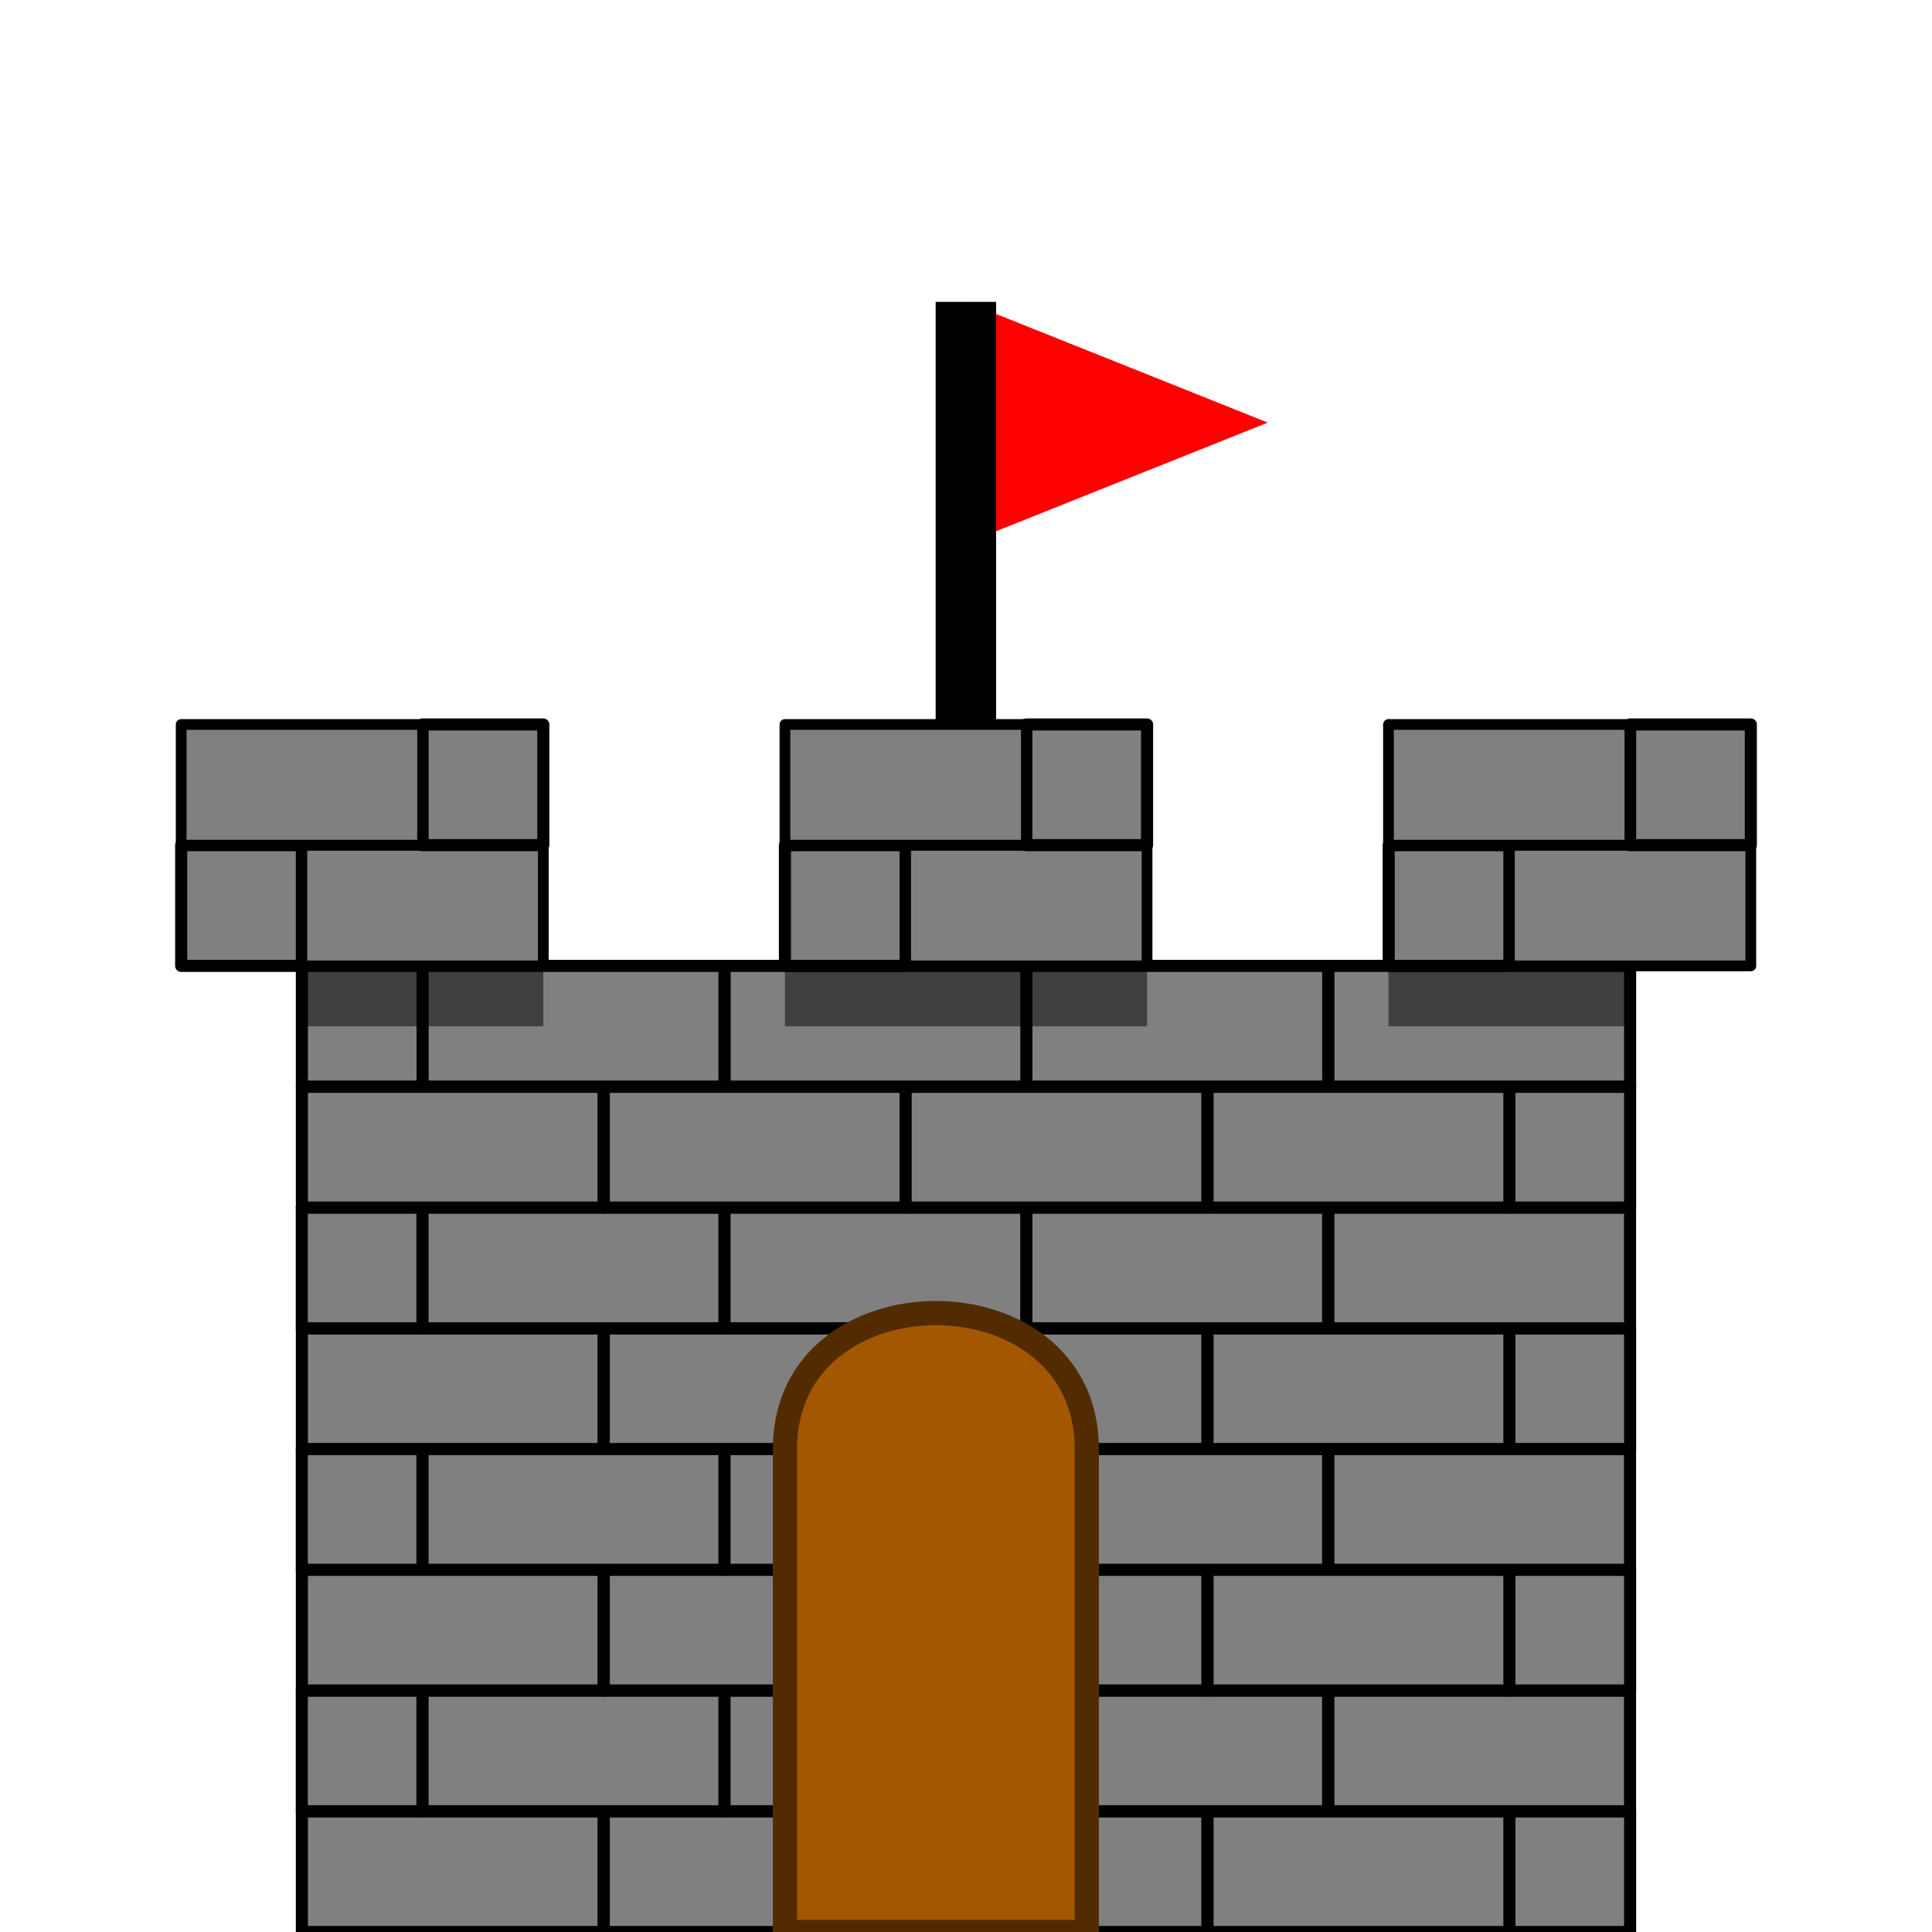
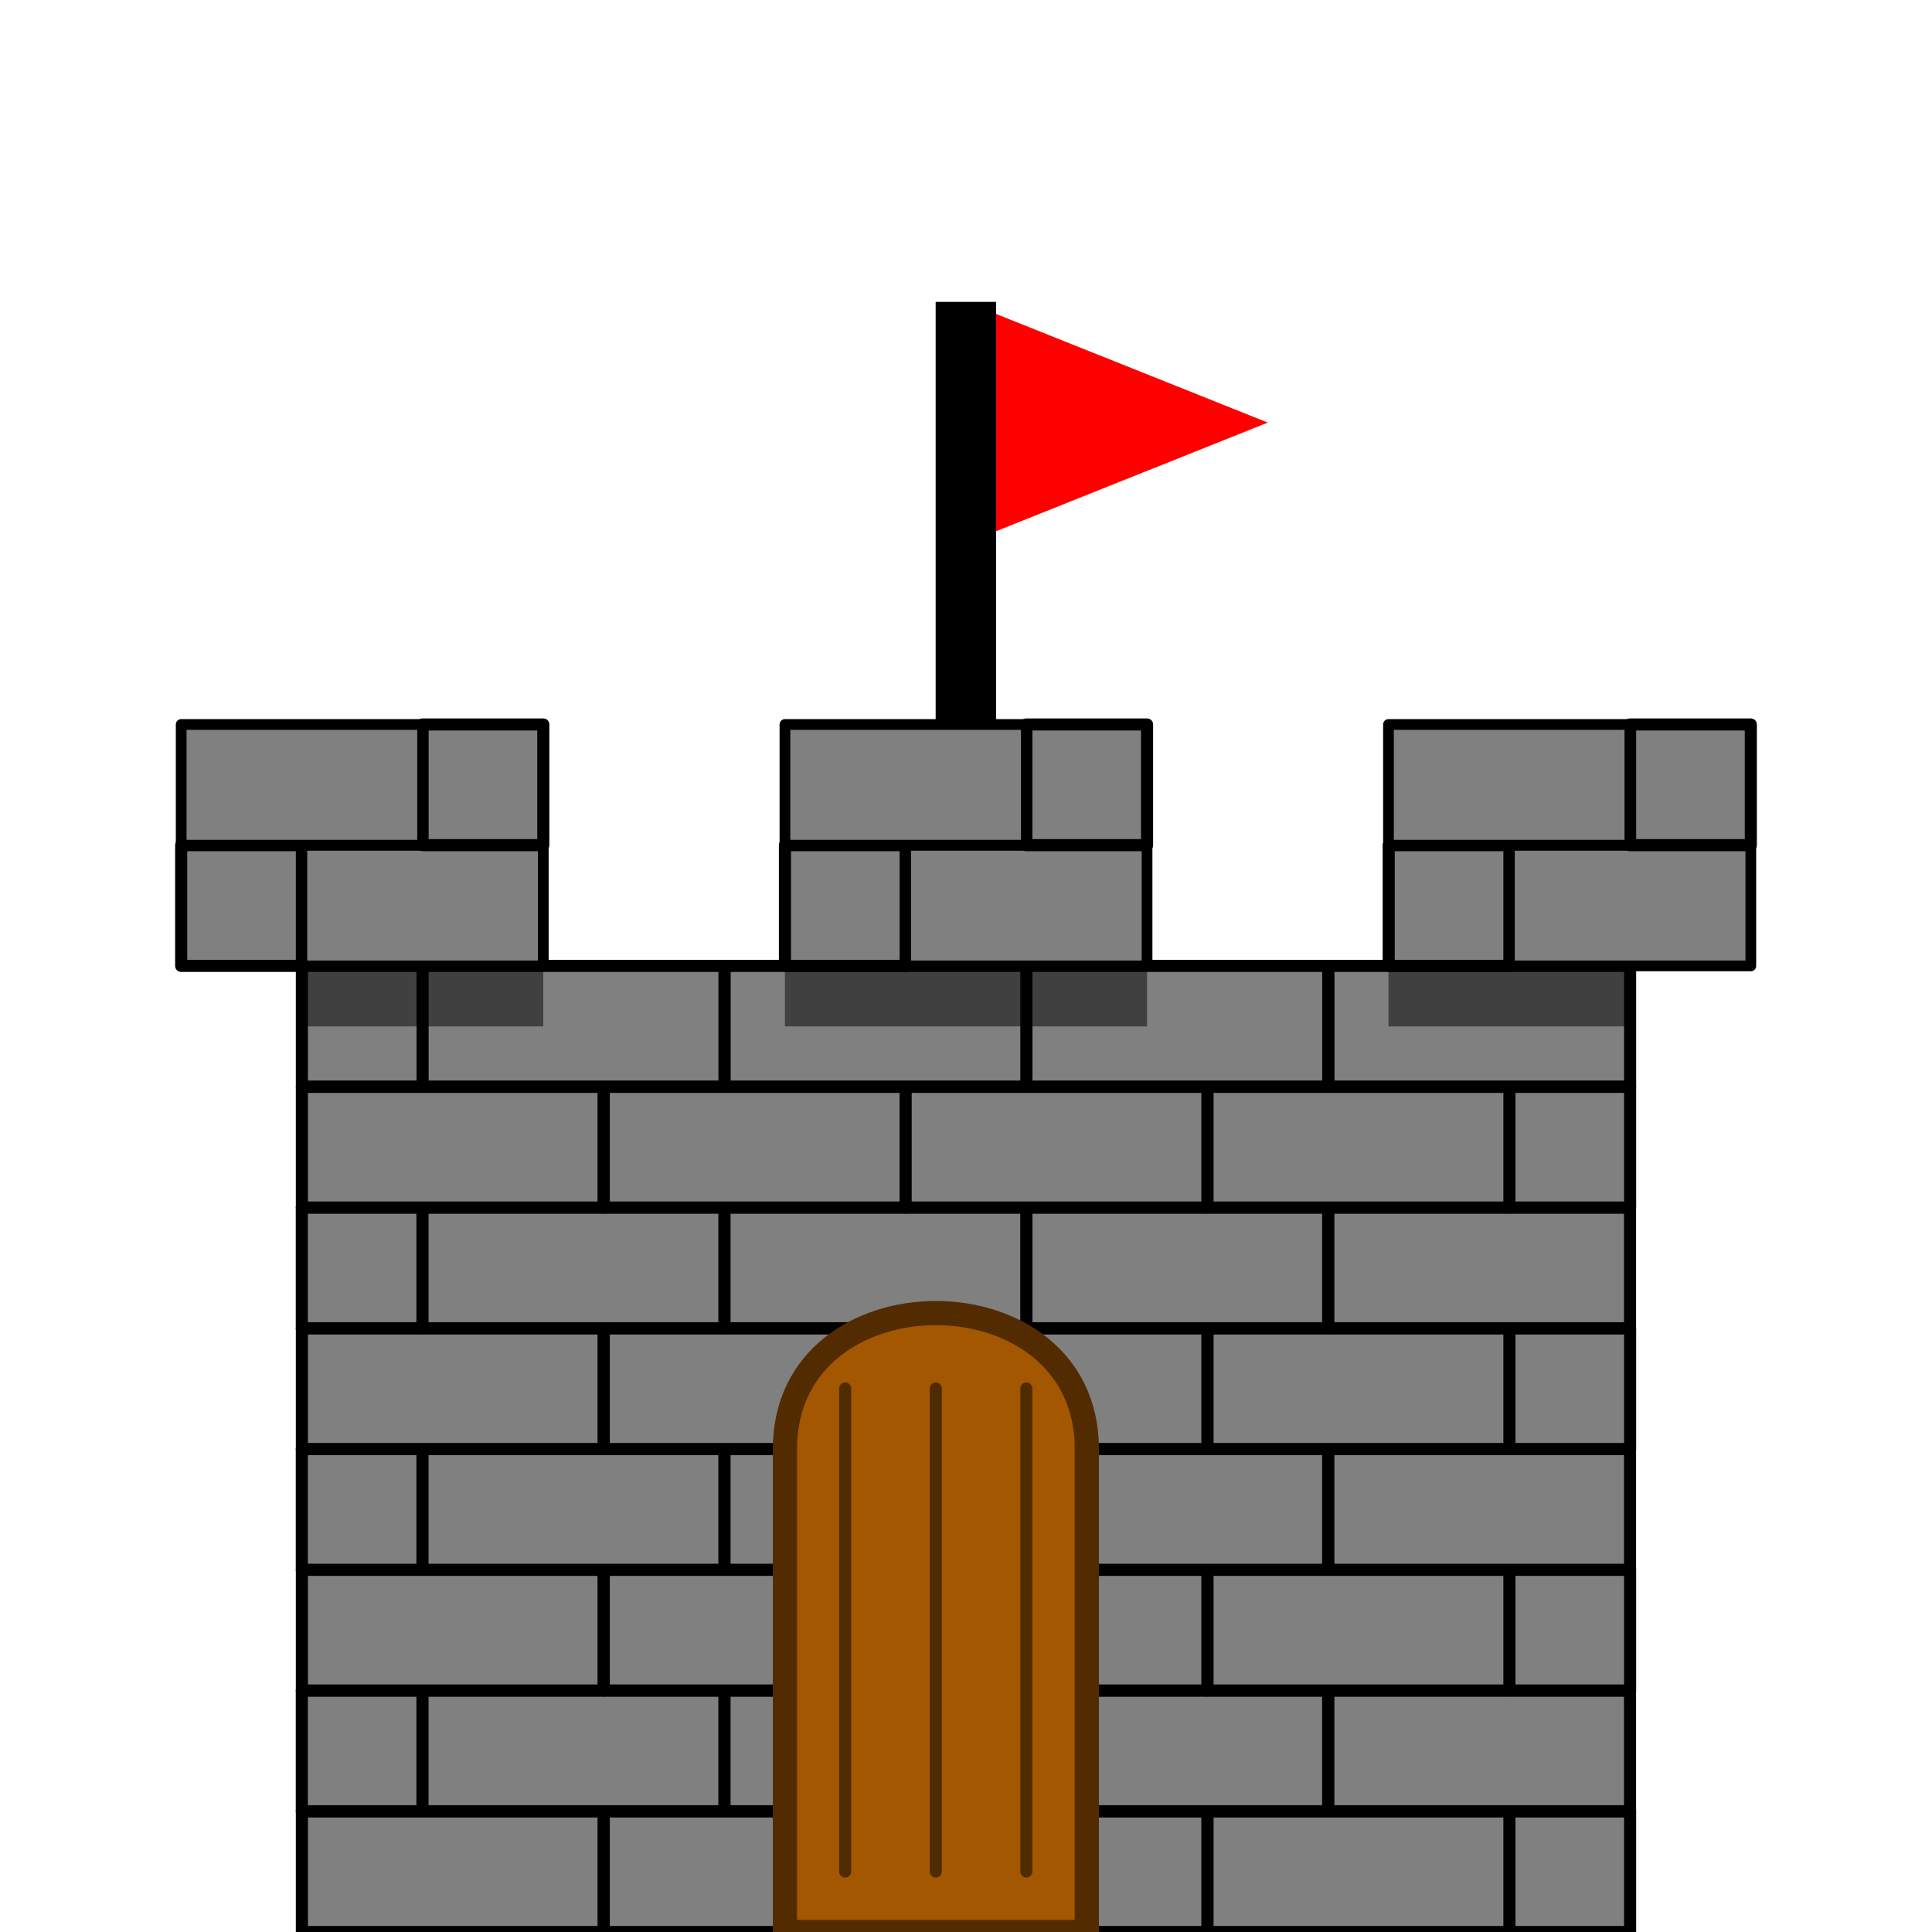
<svg xmlns="http://www.w3.org/2000/svg" width="32" height="32" viewBox="0 0 8.467 8.467" version="1.1" id="svg8">
  <defs id="defs2" />
  <path style="fill:#fe0000;fill-opacity:1;stroke:none;stroke-width:0.265px;stroke-linecap:butt;stroke-linejoin:miter;stroke-opacity:1" d="M 4.233,1.323 5.556,1.852 4.233,2.381 Z" id="path915" />
  <path style="fill:none;stroke:#000000;stroke-width:0.265px;stroke-linecap:butt;stroke-linejoin:miter;stroke-opacity:1" d="m 4.233,4.233 0,-2.91" id="path913" />
  <g id="g897">
    <rect style="fill:#808080;fill-opacity:1;stroke:#000000;stroke-width:0.053;stroke-linecap:round;stroke-linejoin:round;stroke-miterlimit:4;stroke-dasharray:none;stroke-opacity:1" id="rect855" width="1.323" height="0.529" x="1.323" y="7.938" />
    <rect style="fill:#808080;fill-opacity:1;stroke:#000000;stroke-width:0.053;stroke-linecap:round;stroke-linejoin:round;stroke-miterlimit:4;stroke-dasharray:none;stroke-opacity:1" id="rect857" width="0.529" height="0.529" x="6.615" y="7.938" />
    <rect style="fill:#808080;fill-opacity:1;stroke:#000000;stroke-width:0.053;stroke-linecap:round;stroke-linejoin:round;stroke-miterlimit:4;stroke-dasharray:none;stroke-opacity:1" id="rect855-3" width="1.323" height="0.529" x="2.646" y="7.938" />
    <rect style="fill:#808080;fill-opacity:1;stroke:#000000;stroke-width:0.053;stroke-linecap:round;stroke-linejoin:round;stroke-miterlimit:4;stroke-dasharray:none;stroke-opacity:1" id="rect855-6" width="1.323" height="0.529" x="3.969" y="7.938" />
    <rect style="fill:#808080;fill-opacity:1;stroke:#000000;stroke-width:0.053;stroke-linecap:round;stroke-linejoin:round;stroke-miterlimit:4;stroke-dasharray:none;stroke-opacity:1" id="rect855-7" width="1.323" height="0.529" x="5.292" y="7.938" />
  </g>
  <g id="g897-5" transform="matrix(-1,0,0,1,8.466667,-0.5291666)">
    <rect style="fill:#808080;fill-opacity:1;stroke:#000000;stroke-width:0.053;stroke-linecap:round;stroke-linejoin:round;stroke-miterlimit:4;stroke-dasharray:none;stroke-opacity:1" id="rect855-35" width="1.323" height="0.529" x="1.323" y="7.938" />
    <rect style="fill:#808080;fill-opacity:1;stroke:#000000;stroke-width:0.053;stroke-linecap:round;stroke-linejoin:round;stroke-miterlimit:4;stroke-dasharray:none;stroke-opacity:1" id="rect857-6" width="0.529" height="0.529" x="6.615" y="7.938" />
    <rect style="fill:#808080;fill-opacity:1;stroke:#000000;stroke-width:0.053;stroke-linecap:round;stroke-linejoin:round;stroke-miterlimit:4;stroke-dasharray:none;stroke-opacity:1" id="rect855-3-2" width="1.323" height="0.529" x="2.646" y="7.938" />
    <rect style="fill:#808080;fill-opacity:1;stroke:#000000;stroke-width:0.053;stroke-linecap:round;stroke-linejoin:round;stroke-miterlimit:4;stroke-dasharray:none;stroke-opacity:1" id="rect855-6-9" width="1.323" height="0.529" x="3.969" y="7.938" />
    <rect style="fill:#808080;fill-opacity:1;stroke:#000000;stroke-width:0.053;stroke-linecap:round;stroke-linejoin:round;stroke-miterlimit:4;stroke-dasharray:none;stroke-opacity:1" id="rect855-7-1" width="1.323" height="0.529" x="5.292" y="7.938" />
  </g>
  <g id="g897-2" transform="translate(8.9889525e-8,-1.058333)">
    <rect style="fill:#808080;fill-opacity:1;stroke:#000000;stroke-width:0.053;stroke-linecap:round;stroke-linejoin:round;stroke-miterlimit:4;stroke-dasharray:none;stroke-opacity:1" id="rect855-70" width="1.323" height="0.529" x="1.323" y="7.938" />
    <rect style="fill:#808080;fill-opacity:1;stroke:#000000;stroke-width:0.053;stroke-linecap:round;stroke-linejoin:round;stroke-miterlimit:4;stroke-dasharray:none;stroke-opacity:1" id="rect857-9" width="0.529" height="0.529" x="6.615" y="7.938" />
    <rect style="fill:#808080;fill-opacity:1;stroke:#000000;stroke-width:0.053;stroke-linecap:round;stroke-linejoin:round;stroke-miterlimit:4;stroke-dasharray:none;stroke-opacity:1" id="rect855-3-3" width="1.323" height="0.529" x="2.646" y="7.938" />
    <rect style="fill:#808080;fill-opacity:1;stroke:#000000;stroke-width:0.053;stroke-linecap:round;stroke-linejoin:round;stroke-miterlimit:4;stroke-dasharray:none;stroke-opacity:1" id="rect855-6-6" width="1.323" height="0.529" x="3.969" y="7.938" />
    <rect style="fill:#808080;fill-opacity:1;stroke:#000000;stroke-width:0.053;stroke-linecap:round;stroke-linejoin:round;stroke-miterlimit:4;stroke-dasharray:none;stroke-opacity:1" id="rect855-7-0" width="1.323" height="0.529" x="5.292" y="7.938" />
  </g>
  <g id="g897-5-6" transform="matrix(-1,0,0,1,8.466667,-1.5875)">
    <rect style="fill:#808080;fill-opacity:1;stroke:#000000;stroke-width:0.053;stroke-linecap:round;stroke-linejoin:round;stroke-miterlimit:4;stroke-dasharray:none;stroke-opacity:1" id="rect855-35-2" width="1.323" height="0.529" x="1.323" y="7.938" />
    <rect style="fill:#808080;fill-opacity:1;stroke:#000000;stroke-width:0.053;stroke-linecap:round;stroke-linejoin:round;stroke-miterlimit:4;stroke-dasharray:none;stroke-opacity:1" id="rect857-6-6" width="0.529" height="0.529" x="6.615" y="7.938" />
    <rect style="fill:#808080;fill-opacity:1;stroke:#000000;stroke-width:0.053;stroke-linecap:round;stroke-linejoin:round;stroke-miterlimit:4;stroke-dasharray:none;stroke-opacity:1" id="rect855-3-2-1" width="1.323" height="0.529" x="2.646" y="7.938" />
    <rect style="fill:#808080;fill-opacity:1;stroke:#000000;stroke-width:0.053;stroke-linecap:round;stroke-linejoin:round;stroke-miterlimit:4;stroke-dasharray:none;stroke-opacity:1" id="rect855-6-9-8" width="1.323" height="0.529" x="3.969" y="7.938" />
    <rect style="fill:#808080;fill-opacity:1;stroke:#000000;stroke-width:0.053;stroke-linecap:round;stroke-linejoin:round;stroke-miterlimit:4;stroke-dasharray:none;stroke-opacity:1" id="rect855-7-1-7" width="1.323" height="0.529" x="5.292" y="7.938" />
  </g>
  <g id="g897-9" transform="translate(6.6758215e-8,-2.116668)">
    <rect style="fill:#808080;fill-opacity:1;stroke:#000000;stroke-width:0.053;stroke-linecap:round;stroke-linejoin:round;stroke-miterlimit:4;stroke-dasharray:none;stroke-opacity:1" id="rect855-2" width="1.323" height="0.529" x="1.323" y="7.938" />
    <rect style="fill:#808080;fill-opacity:1;stroke:#000000;stroke-width:0.053;stroke-linecap:round;stroke-linejoin:round;stroke-miterlimit:4;stroke-dasharray:none;stroke-opacity:1" id="rect857-0" width="0.529" height="0.529" x="6.615" y="7.938" />
    <rect style="fill:#808080;fill-opacity:1;stroke:#000000;stroke-width:0.053;stroke-linecap:round;stroke-linejoin:round;stroke-miterlimit:4;stroke-dasharray:none;stroke-opacity:1" id="rect855-3-23" width="1.323" height="0.529" x="2.646" y="7.938" />
    <rect style="fill:#808080;fill-opacity:1;stroke:#000000;stroke-width:0.053;stroke-linecap:round;stroke-linejoin:round;stroke-miterlimit:4;stroke-dasharray:none;stroke-opacity:1" id="rect855-6-7" width="1.323" height="0.529" x="3.969" y="7.938" />
    <rect style="fill:#808080;fill-opacity:1;stroke:#000000;stroke-width:0.053;stroke-linecap:round;stroke-linejoin:round;stroke-miterlimit:4;stroke-dasharray:none;stroke-opacity:1" id="rect855-7-5" width="1.323" height="0.529" x="5.292" y="7.938" />
  </g>
  <g id="g897-5-9" transform="matrix(-1,0,0,1,8.466667,-2.645834)">
    <rect style="fill:#808080;fill-opacity:1;stroke:#000000;stroke-width:0.053;stroke-linecap:round;stroke-linejoin:round;stroke-miterlimit:4;stroke-dasharray:none;stroke-opacity:1" id="rect855-35-22" width="1.323" height="0.529" x="1.323" y="7.938" />
    <rect style="fill:#808080;fill-opacity:1;stroke:#000000;stroke-width:0.053;stroke-linecap:round;stroke-linejoin:round;stroke-miterlimit:4;stroke-dasharray:none;stroke-opacity:1" id="rect857-6-8" width="0.529" height="0.529" x="6.615" y="7.938" />
    <rect style="fill:#808080;fill-opacity:1;stroke:#000000;stroke-width:0.053;stroke-linecap:round;stroke-linejoin:round;stroke-miterlimit:4;stroke-dasharray:none;stroke-opacity:1" id="rect855-3-2-9" width="1.323" height="0.529" x="2.646" y="7.938" />
    <rect style="fill:#808080;fill-opacity:1;stroke:#000000;stroke-width:0.053;stroke-linecap:round;stroke-linejoin:round;stroke-miterlimit:4;stroke-dasharray:none;stroke-opacity:1" id="rect855-6-9-7" width="1.323" height="0.529" x="3.969" y="7.938" />
    <rect style="fill:#808080;fill-opacity:1;stroke:#000000;stroke-width:0.053;stroke-linecap:round;stroke-linejoin:round;stroke-miterlimit:4;stroke-dasharray:none;stroke-opacity:1" id="rect855-7-1-3" width="1.323" height="0.529" x="5.292" y="7.938" />
  </g>
  <g id="g897-2-6" transform="translate(1.6675822e-7,-3.175001)">
    <rect style="fill:#808080;fill-opacity:1;stroke:#000000;stroke-width:0.053;stroke-linecap:round;stroke-linejoin:round;stroke-miterlimit:4;stroke-dasharray:none;stroke-opacity:1" id="rect855-70-1" width="1.323" height="0.529" x="1.323" y="7.938" />
    <rect style="fill:#808080;fill-opacity:1;stroke:#000000;stroke-width:0.053;stroke-linecap:round;stroke-linejoin:round;stroke-miterlimit:4;stroke-dasharray:none;stroke-opacity:1" id="rect857-9-2" width="0.529" height="0.529" x="6.615" y="7.938" />
    <rect style="fill:#808080;fill-opacity:1;stroke:#000000;stroke-width:0.053;stroke-linecap:round;stroke-linejoin:round;stroke-miterlimit:4;stroke-dasharray:none;stroke-opacity:1" id="rect855-3-3-9" width="1.323" height="0.529" x="2.646" y="7.938" />
    <rect style="fill:#808080;fill-opacity:1;stroke:#000000;stroke-width:0.053;stroke-linecap:round;stroke-linejoin:round;stroke-miterlimit:4;stroke-dasharray:none;stroke-opacity:1" id="rect855-6-6-3" width="1.323" height="0.529" x="3.969" y="7.938" />
    <rect style="fill:#808080;fill-opacity:1;stroke:#000000;stroke-width:0.053;stroke-linecap:round;stroke-linejoin:round;stroke-miterlimit:4;stroke-dasharray:none;stroke-opacity:1" id="rect855-7-0-1" width="1.323" height="0.529" x="5.292" y="7.938" />
  </g>
  <g id="g1089">
    <rect style="fill:#808080;fill-opacity:1;stroke:#000000;stroke-width:0.053;stroke-linecap:round;stroke-linejoin:round;stroke-miterlimit:4;stroke-dasharray:none;stroke-opacity:1" id="rect855-35-2-4" width="1.323" height="0.529" x="-7.144" y="4.233" transform="scale(-1,1)" />
    <rect style="fill:#808080;fill-opacity:1;stroke:#000000;stroke-width:0.053;stroke-linecap:round;stroke-linejoin:round;stroke-miterlimit:4;stroke-dasharray:none;stroke-opacity:1" id="rect857-6-6-7" width="0.529" height="0.529" x="-1.852" y="4.233" transform="scale(-1,1)" />
    <rect style="fill:#808080;fill-opacity:1;stroke:#000000;stroke-width:0.053;stroke-linecap:round;stroke-linejoin:round;stroke-miterlimit:4;stroke-dasharray:none;stroke-opacity:1" id="rect855-3-2-1-8" width="1.323" height="0.529" x="-5.821" y="4.233" transform="scale(-1,1)" />
    <rect style="fill:#808080;fill-opacity:1;stroke:#000000;stroke-width:0.053;stroke-linecap:round;stroke-linejoin:round;stroke-miterlimit:4;stroke-dasharray:none;stroke-opacity:1" id="rect855-6-9-8-4" width="1.323" height="0.529" x="-4.498" y="4.233" transform="scale(-1,1)" />
    <rect style="fill:#808080;fill-opacity:1;stroke:#000000;stroke-width:0.053;stroke-linecap:round;stroke-linejoin:round;stroke-miterlimit:4;stroke-dasharray:none;stroke-opacity:1" id="rect855-7-1-7-5" width="1.323" height="0.529" x="-3.175" y="4.233" transform="scale(-1,1)" />
  </g>
  <rect style="fill:#808080;fill-opacity:1;stroke:#000000;stroke-width:0.053;stroke-linecap:round;stroke-linejoin:round;stroke-miterlimit:4;stroke-dasharray:none;stroke-opacity:1" id="rect857-6-6-7-0-5" width="0.529" height="0.529" x="-1.323" y="3.704" transform="scale(-1,1)" />
  <rect style="fill:#808080;fill-opacity:1;stroke:#000000;stroke-width:0.047;stroke-linecap:round;stroke-linejoin:round;stroke-miterlimit:4;stroke-dasharray:none;stroke-opacity:1" id="rect855-7-1-7-5-3-4" width="1.058" height="0.529" x="-2.381" y="3.704" transform="scale(-1,1)" />
  <rect style="fill:#808080;fill-opacity:1;stroke:#000000;stroke-width:0.053;stroke-linecap:round;stroke-linejoin:round;stroke-miterlimit:4;stroke-dasharray:none;stroke-opacity:1" id="rect857-6-6-7-0-5-7" width="0.529" height="0.529" x="1.852" y="3.175" />
  <rect style="fill:#808080;fill-opacity:1;stroke:#000000;stroke-width:0.047;stroke-linecap:round;stroke-linejoin:round;stroke-miterlimit:4;stroke-dasharray:none;stroke-opacity:1" id="rect855-7-1-7-5-3-4-4" width="1.058" height="0.529" x="0.794" y="3.175" />
  <rect style="fill:#808080;fill-opacity:1;stroke:#000000;stroke-width:0.053;stroke-linecap:round;stroke-linejoin:round;stroke-miterlimit:4;stroke-dasharray:none;stroke-opacity:1" id="rect857-6-6-7-0-5-4" width="0.529" height="0.529" x="-6.615" y="3.704" transform="scale(-1,1)" />
  <rect style="fill:#808080;fill-opacity:1;stroke:#000000;stroke-width:0.047;stroke-linecap:round;stroke-linejoin:round;stroke-miterlimit:4;stroke-dasharray:none;stroke-opacity:1" id="rect855-7-1-7-5-3-4-3" width="1.058" height="0.529" x="-7.673" y="3.704" transform="scale(-1,1)" />
  <rect style="fill:#808080;fill-opacity:1;stroke:#000000;stroke-width:0.053;stroke-linecap:round;stroke-linejoin:round;stroke-miterlimit:4;stroke-dasharray:none;stroke-opacity:1" id="rect857-6-6-7-0-5-7-0" width="0.529" height="0.529" x="7.144" y="3.175" />
  <rect style="fill:#808080;fill-opacity:1;stroke:#000000;stroke-width:0.047;stroke-linecap:round;stroke-linejoin:round;stroke-miterlimit:4;stroke-dasharray:none;stroke-opacity:1" id="rect855-7-1-7-5-3-4-4-7" width="1.058" height="0.529" x="6.085" y="3.175" />
  <rect style="fill:#808080;fill-opacity:1;stroke:#000000;stroke-width:0.053;stroke-linecap:round;stroke-linejoin:round;stroke-miterlimit:4;stroke-dasharray:none;stroke-opacity:1" id="rect857-6-6-7-0-5-8" width="0.529" height="0.529" x="-3.969" y="3.704" transform="scale(-1,1)" />
  <rect style="fill:#808080;fill-opacity:1;stroke:#000000;stroke-width:0.047;stroke-linecap:round;stroke-linejoin:round;stroke-miterlimit:4;stroke-dasharray:none;stroke-opacity:1" id="rect855-7-1-7-5-3-4-6" width="1.058" height="0.529" x="-5.027" y="3.704" transform="scale(-1,1)" />
  <rect style="fill:#808080;fill-opacity:1;stroke:#000000;stroke-width:0.053;stroke-linecap:round;stroke-linejoin:round;stroke-miterlimit:4;stroke-dasharray:none;stroke-opacity:1" id="rect857-6-6-7-0-5-7-8" width="0.529" height="0.529" x="4.498" y="3.175" />
  <rect style="fill:#808080;fill-opacity:1;stroke:#000000;stroke-width:0.047;stroke-linecap:round;stroke-linejoin:round;stroke-miterlimit:4;stroke-dasharray:none;stroke-opacity:1" id="rect855-7-1-7-5-3-4-4-8" width="1.058" height="0.529" x="3.44" y="3.175" />
  <rect style="fill:#000000;fill-opacity:0.5;stroke-width:0.053;stroke-linecap:round;stroke-linejoin:round;paint-order:markers stroke fill" id="rect895" width="1.587" height="0.265" x="3.44" y="4.233" />
  <rect style="fill:#000000;fill-opacity:0.5;stroke-width:0.053;stroke-linecap:round;stroke-linejoin:round;paint-order:markers stroke fill" id="rect897" width="1.058" height="0.265" x="6.085" y="4.233" />
  <rect style="fill:#000000;fill-opacity:0.5;stroke-width:0.053;stroke-linecap:round;stroke-linejoin:round;paint-order:markers stroke fill" id="rect893" width="1.058" height="0.265" x="1.323" y="4.233" />
  <path style="fill:#a35700;fill-opacity:1;stroke:none;stroke-width:0.265px;stroke-linecap:butt;stroke-linejoin:miter;stroke-opacity:1" d="M 3.44,8.467 V 6.35 c 10e-8,-0.794 1.323,-0.794 1.323,0 v 2.117 z" id="path897" />
  <path style="fill:none;fill-opacity:1;stroke:#522c00;stroke-width:0.106;stroke-linecap:butt;stroke-linejoin:miter;stroke-miterlimit:4;stroke-dasharray:none;stroke-opacity:1" d="M 3.44,8.467 V 6.35 c 10e-8,-0.794 1.323,-0.794 1.323,0 v 2.117 z" id="path897-3" />
+   <path style="fill:none;stroke:#000000;stroke-width:0.053;stroke-linecap:round;stroke-linejoin:miter;stroke-opacity:0.5;stroke-miterlimit:4;stroke-dasharray:none" d="M 3.704,8.202 V 6.085" id="path898" />
+   <path style="fill:none;stroke:#000000;stroke-width:0.053;stroke-linecap:round;stroke-linejoin:miter;stroke-miterlimit:4;stroke-dasharray:none;stroke-opacity:0.5" d="M 4.498,8.202 V 6.085" id="path898-3" />
+   <path style="fill:none;stroke:#000000;stroke-width:0.053;stroke-linecap:round;stroke-linejoin:miter;stroke-miterlimit:4;stroke-dasharray:none;stroke-opacity:0.5" d="M 4.101,8.202 V 6.085" id="path898-6" />
</svg>
